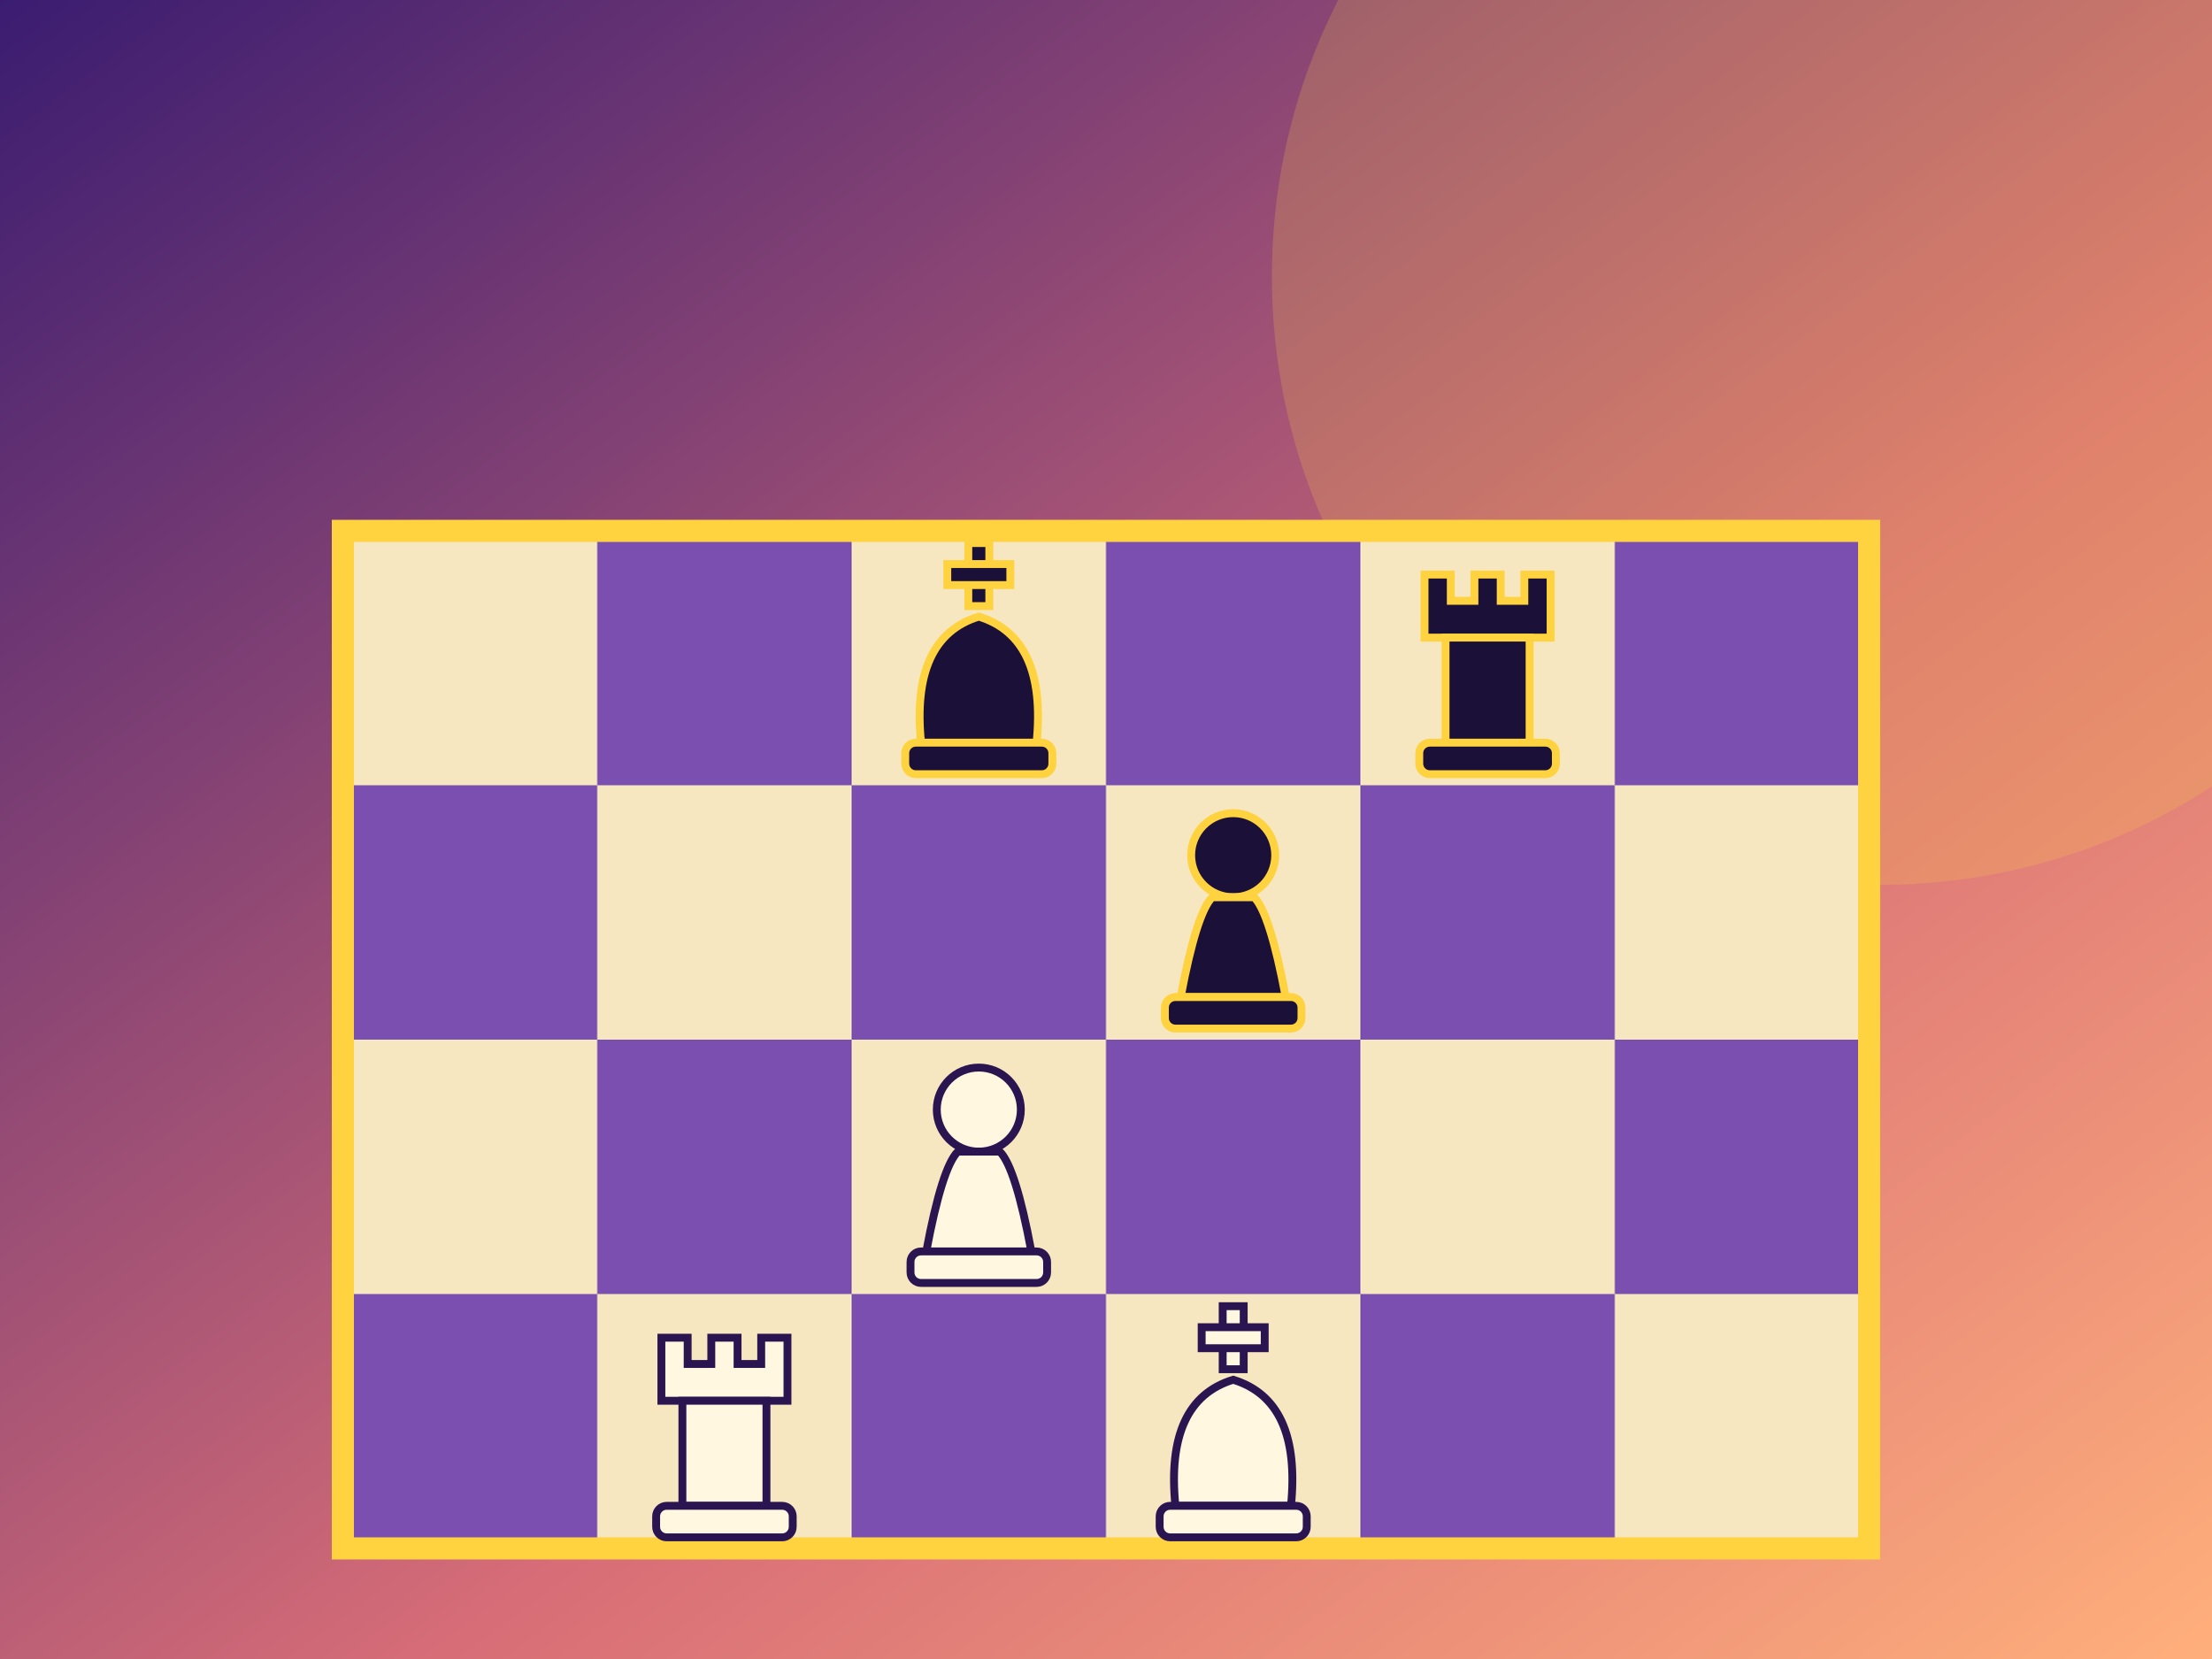
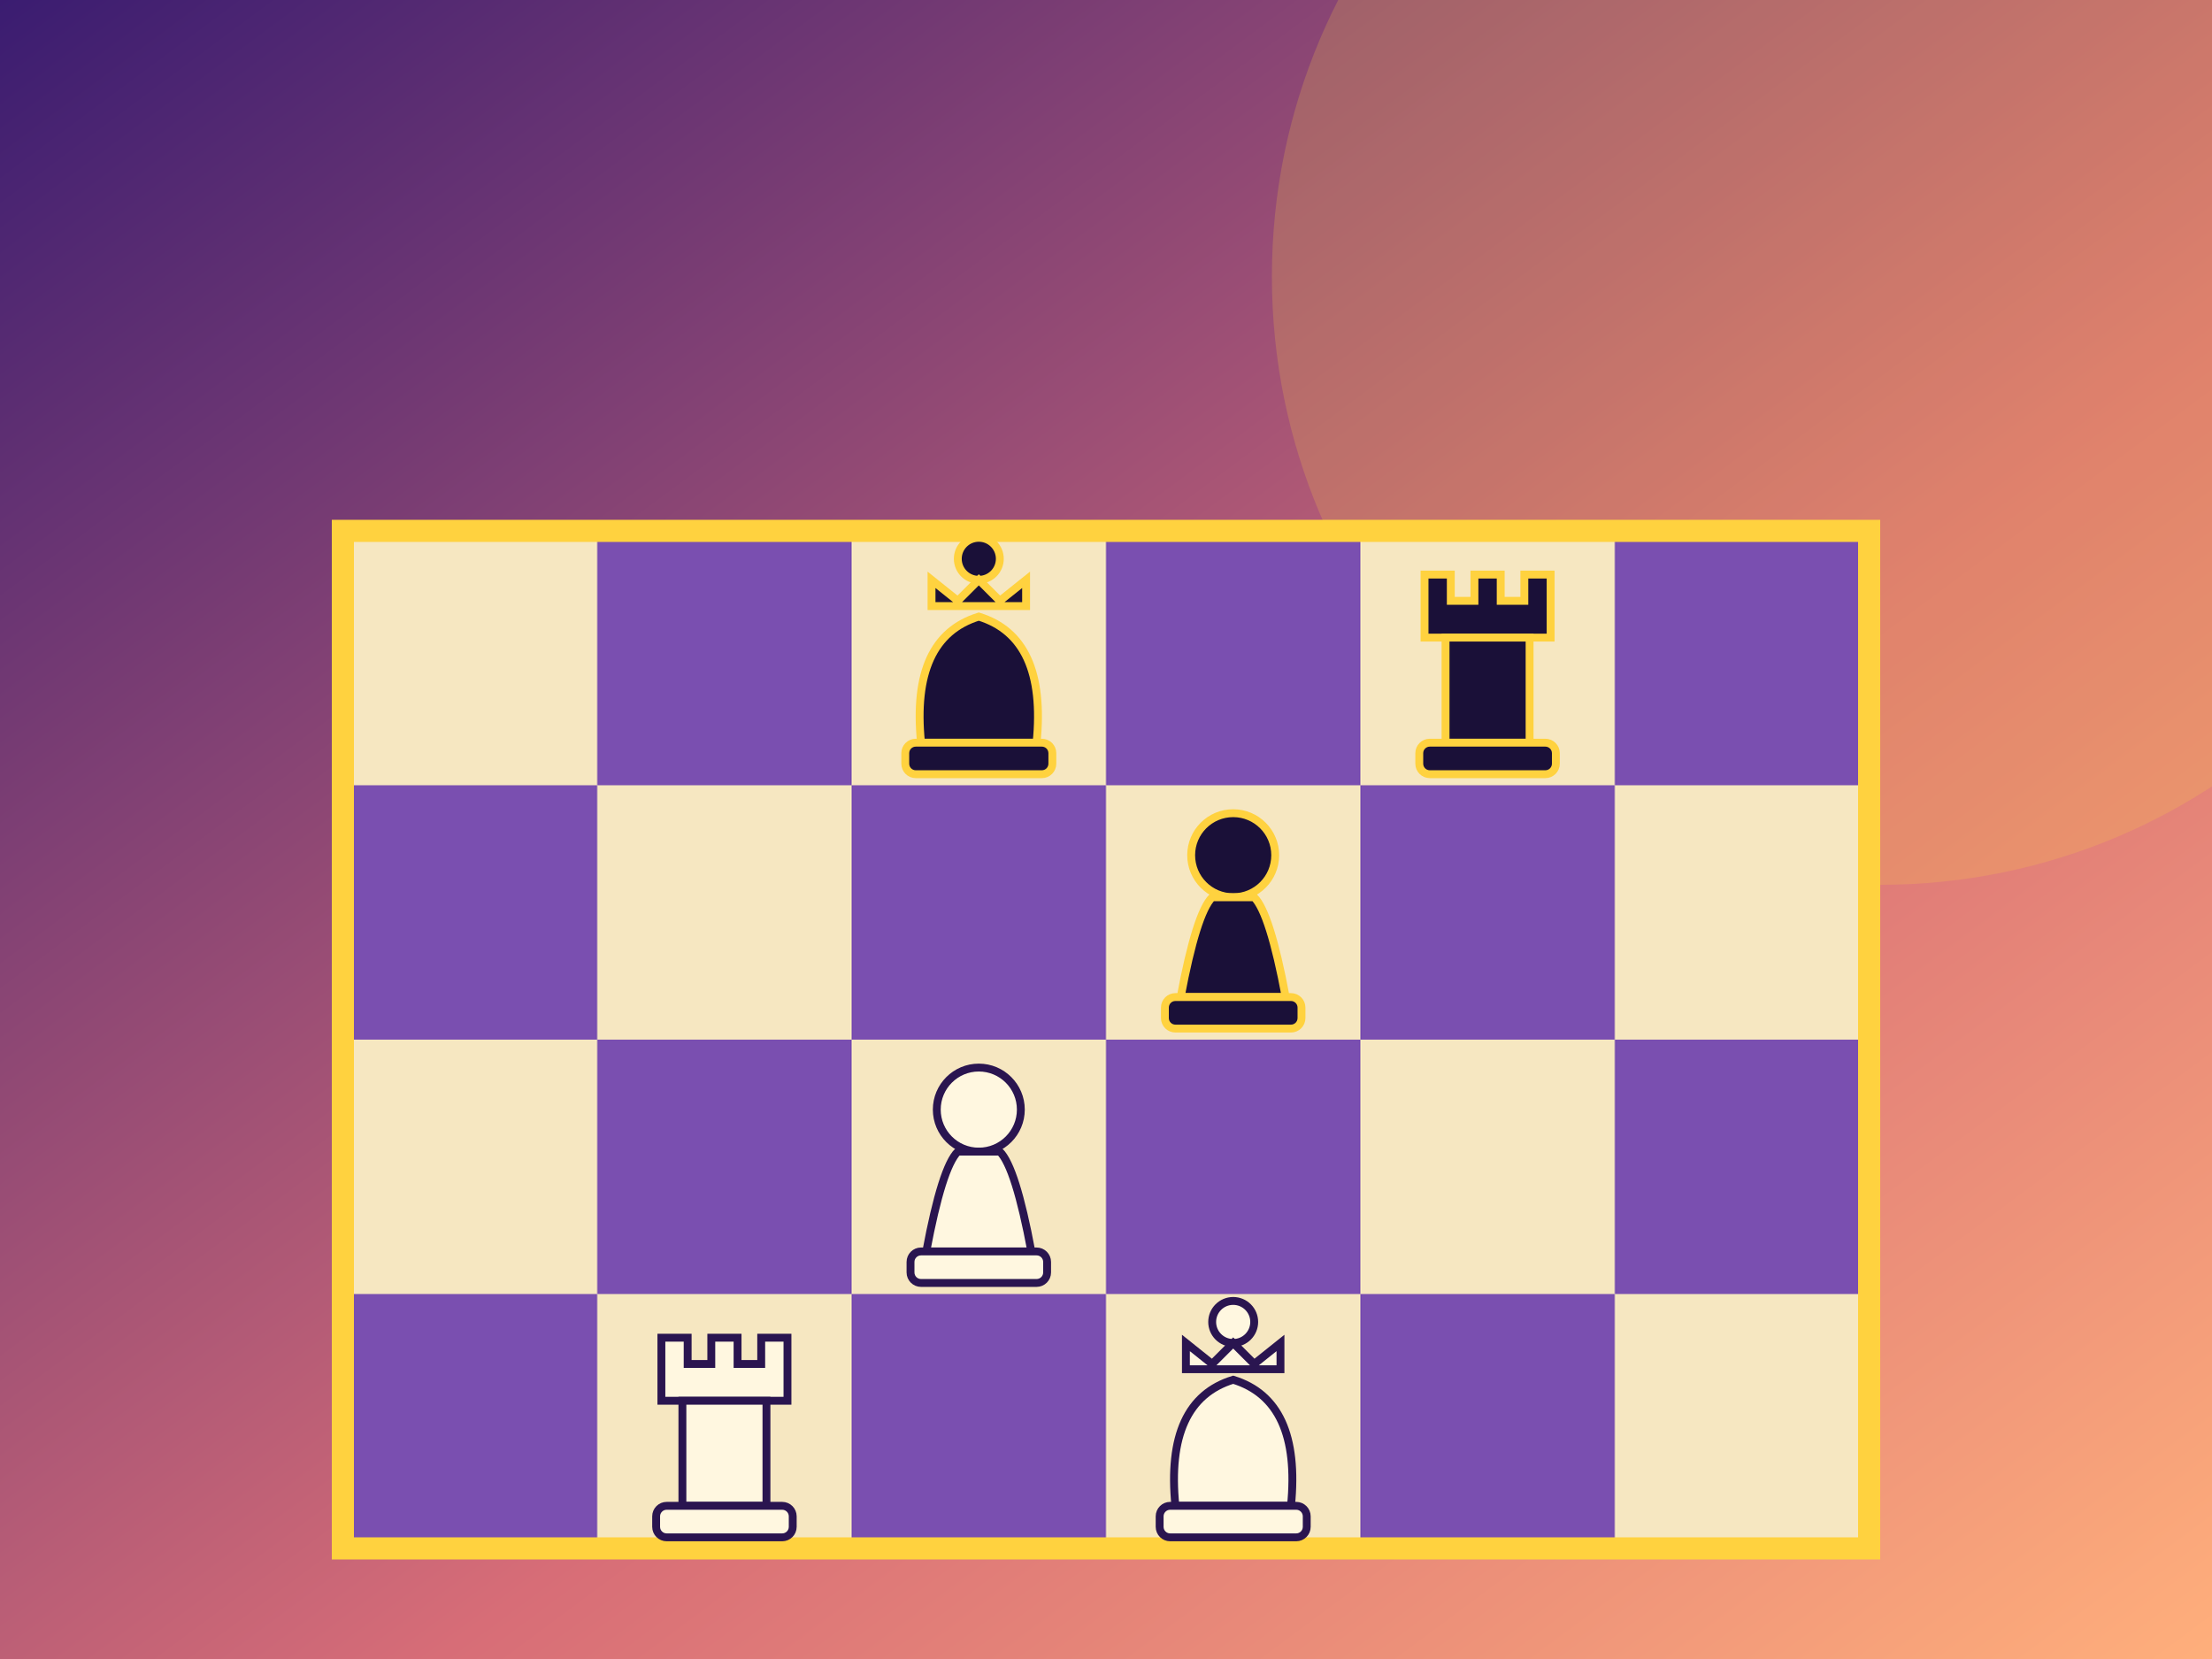
<svg xmlns="http://www.w3.org/2000/svg" viewBox="0 0 400 300" preserveAspectRatio="xMidYMid slice">
  <defs>
    <linearGradient id="bg" x1="0" y1="0" x2="1" y2="1">
      <stop offset="0" stop-color="#3a1c71" />
      <stop offset="0.6" stop-color="#d76d77" />
      <stop offset="1" stop-color="#ffaf7b" />
    </linearGradient>
    <pattern id="bd" width="92" height="92" patternUnits="userSpaceOnUse" patternTransform="translate(62 96)">
      <rect width="92" height="92" fill="#f6e7c1" />
      <rect x="46" width="46" height="46" fill="#7a4fb0" />
      <rect y="46" width="46" height="46" fill="#7a4fb0" />
    </pattern>
    <g id="pawn">
      <circle cy="-13" r="8" />
      <path d="M-10 14Q-7 -2 -4 -5H4Q7 -2 10 14Z" />
      <rect x="-13" y="14" width="26" height="6" rx="2" />
    </g>
    <g id="rook">
      <path d="M-12 -6V-18H-7V-13H-2.5V-18H2.5V-13H7V-18H12V-6Z" />
      <rect x="-8" y="-6" width="16" height="20" />
      <rect x="-13" y="14" width="26" height="6" rx="2" />
    </g>
    <g id="king">
-       <rect x="-2" y="-24" width="4" height="12" />
-       <rect x="-6" y="-20" width="12" height="4" />
+       <circle cy="-21" r="4" />
+       <path d="M-9 -12L-9 -17L-4 -13L0 -17L4 -13L9 -17L9 -12Z" />
      <path d="M-11 14Q-13 -6 0 -10Q13 -6 11 14Z" />
      <rect x="-14" y="14" width="28" height="6" rx="2" />
    </g>
  </defs>
  <rect width="400" height="300" fill="url(#bg)" />
  <circle cx="340" cy="50" r="110" fill="#ffd23f" opacity="0.2" />
  <rect x="62" y="96" width="276" height="184" fill="url(#bd)" />
  <rect x="62" y="96" width="276" height="184" fill="none" stroke="#ffd23f" stroke-width="4" />
  <g fill="#1a1038" stroke="#ffd23f" stroke-width="1.5">
    <use href="#king" transform="translate(177 121) scale(0.95)" />
    <use href="#rook" transform="translate(269 121) scale(0.95)" />
    <use href="#pawn" transform="translate(223 167) scale(0.95)" />
  </g>
  <g fill="#fff7e0" stroke="#2a1550" stroke-width="1.5">
    <use href="#pawn" transform="translate(177 213) scale(0.95)" />
    <use href="#king" transform="translate(223 259) scale(0.95)" />
    <use href="#rook" transform="translate(131 259) scale(0.95)" />
  </g>
</svg>
